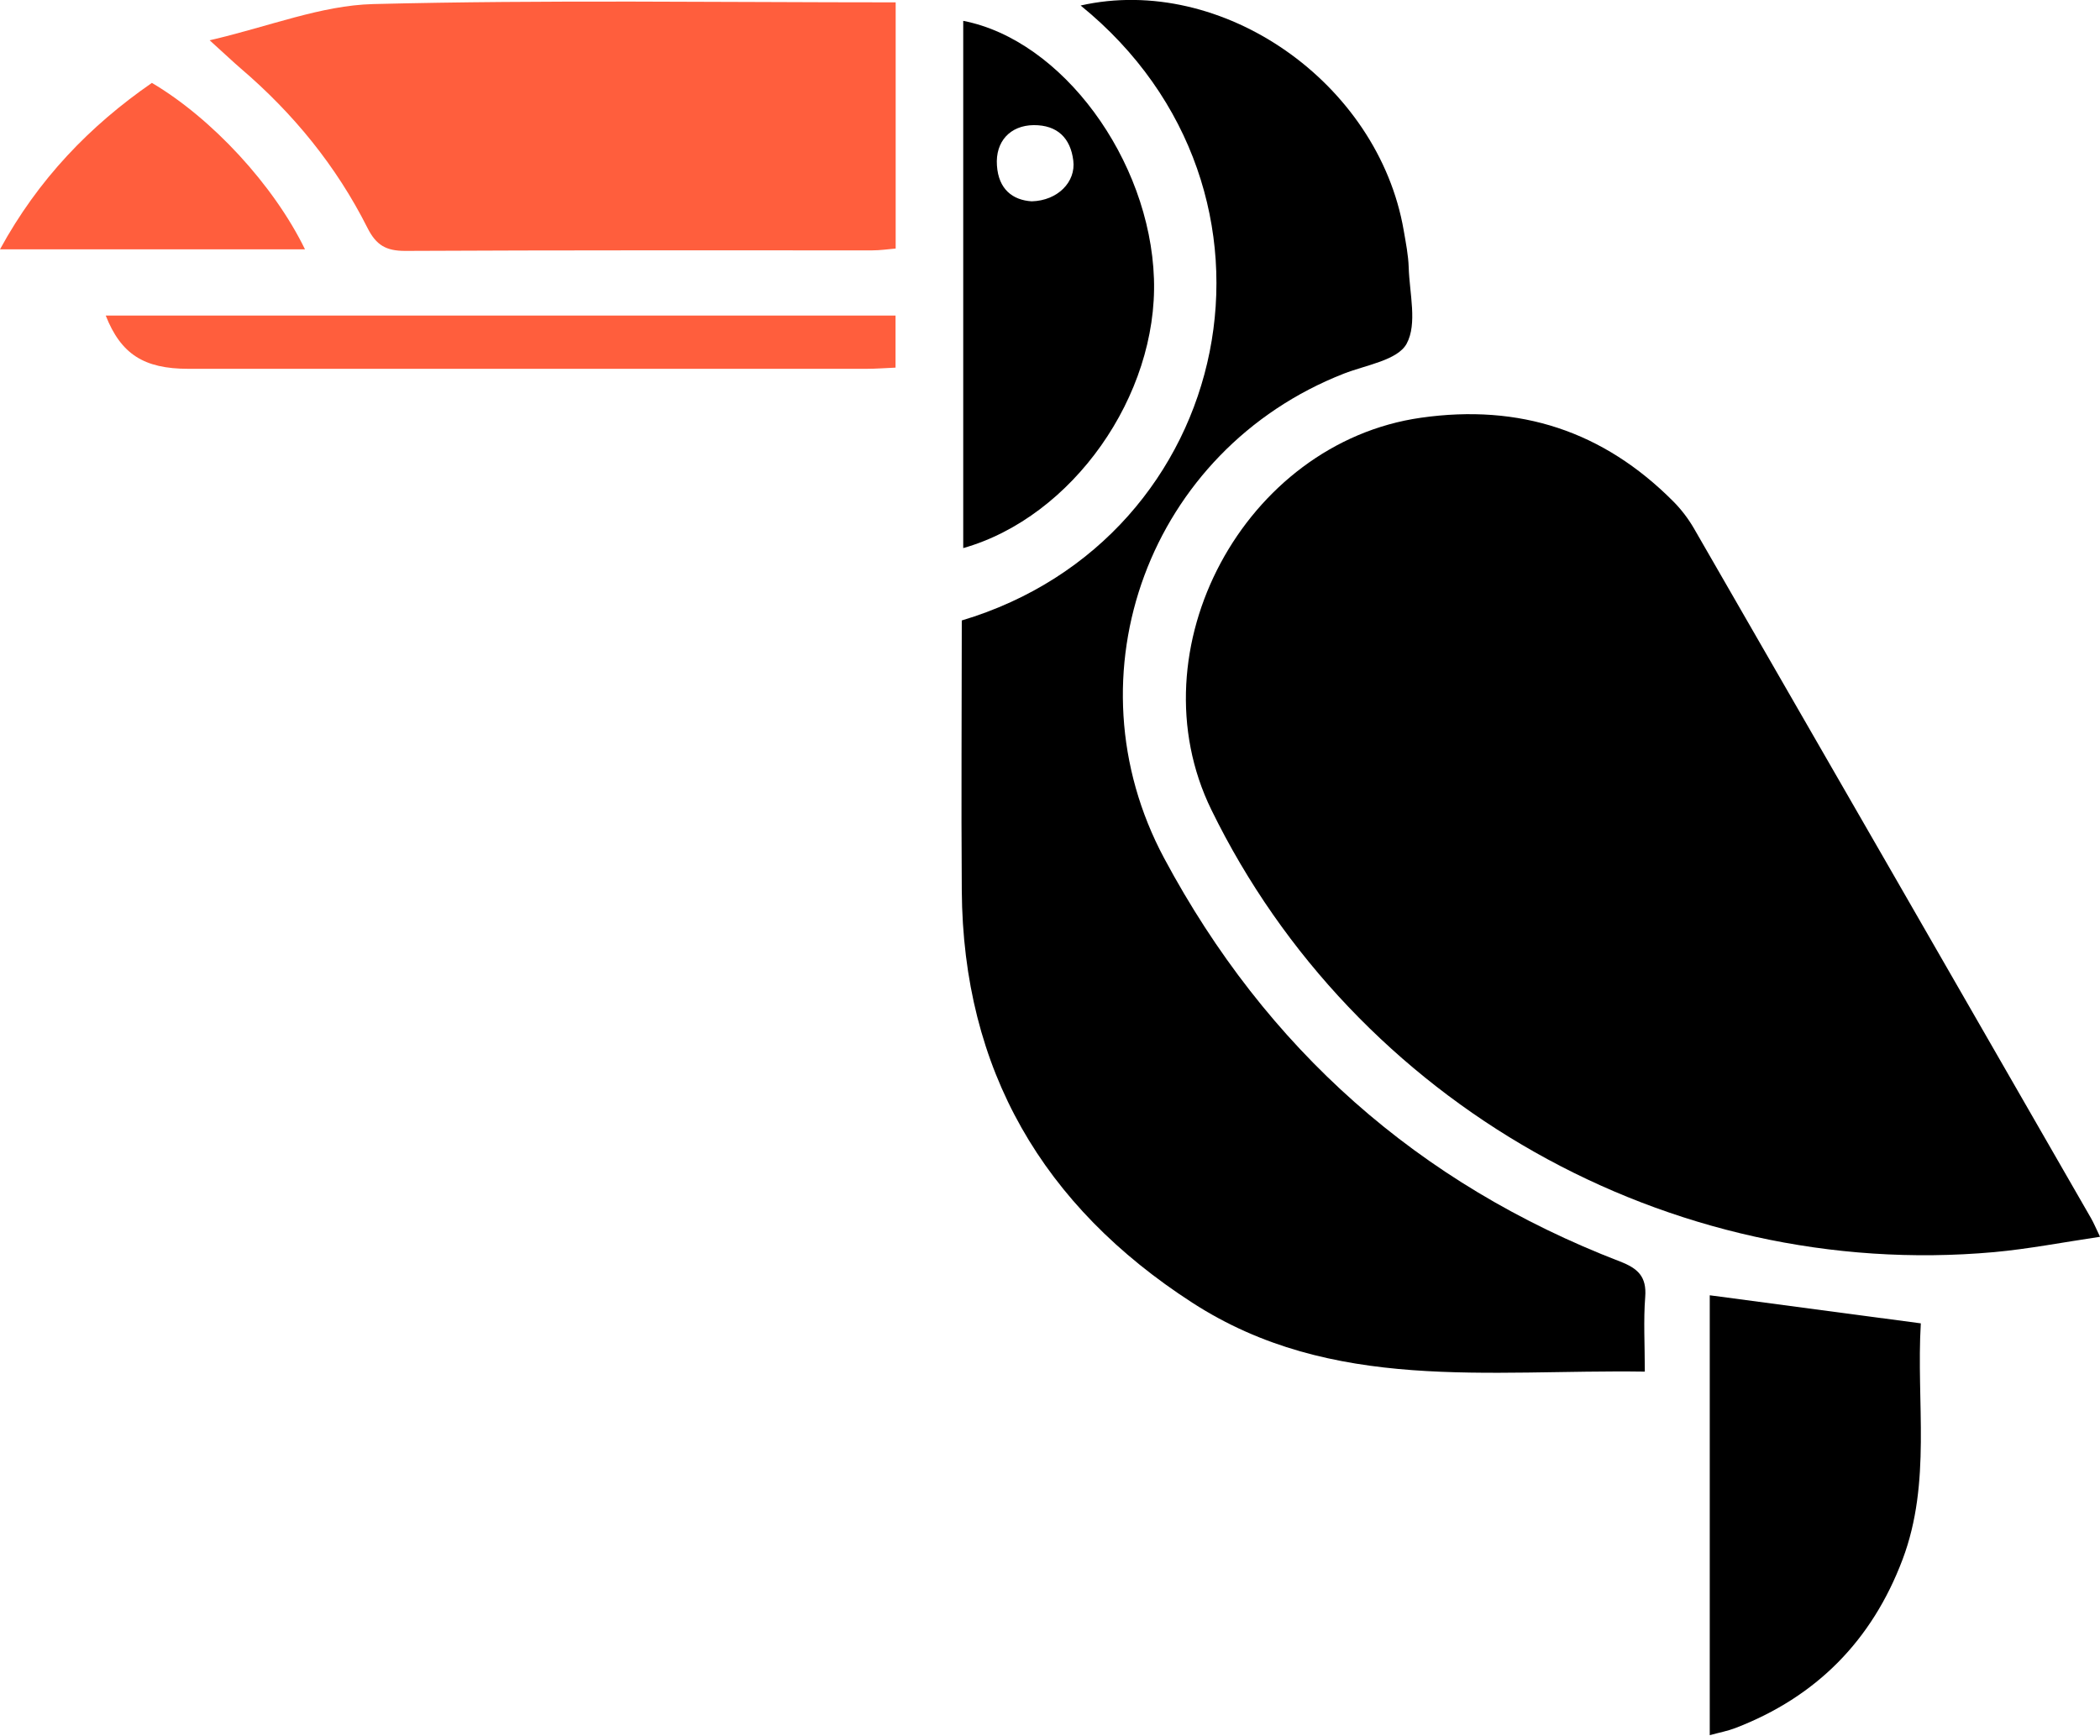
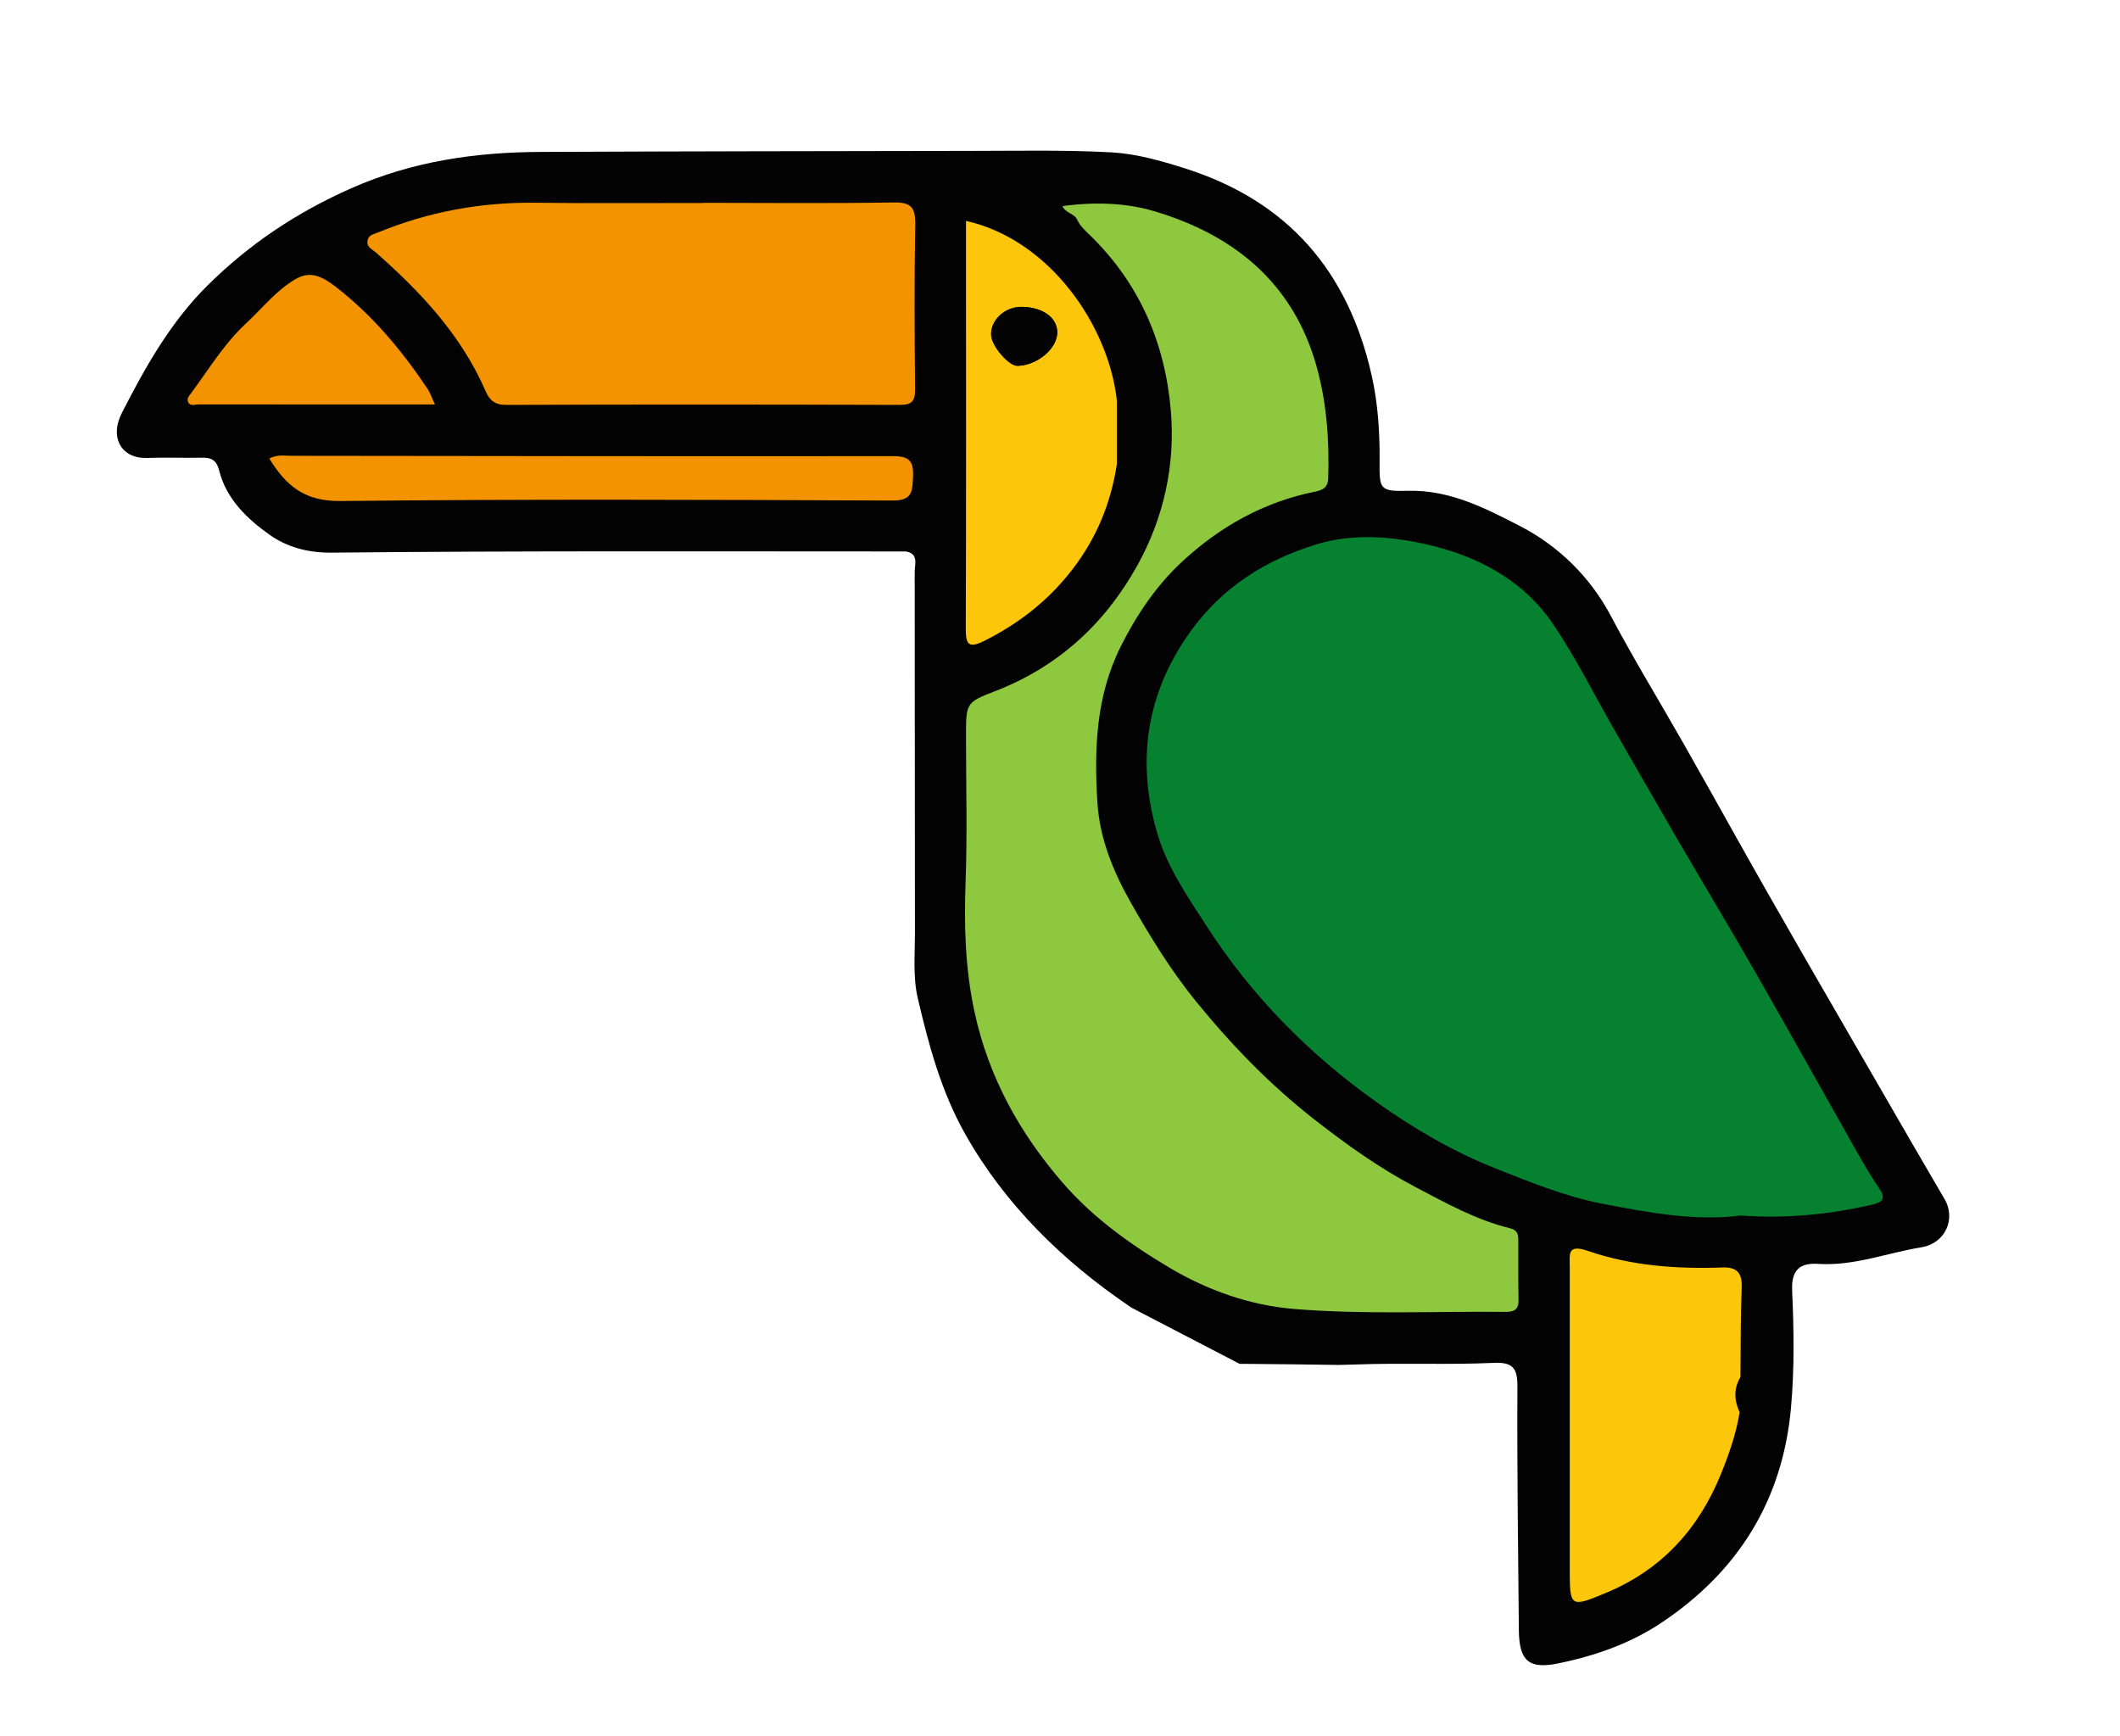
- <svg xmlns="http://www.w3.org/2000/svg" id="Layer_2" data-name="Layer 2" viewBox="0 0 160.09 132.3">
+ <svg xmlns="http://www.w3.org/2000/svg" id="Layer_2" data-name="Layer 2" viewBox="0 0 269.78 220.89">
  <defs>
    <style>
      .cls-1 {
-         fill: #ff5e3d;
+         fill: none;
+       }
+ 
+       .cls-2 {
+         clip-path: url(#clippath);
+       }
+ 
+       .cls-3 {
+         fill: #030303;
+       }
+ 
+       .cls-4 {
+         fill: #f49300;
+       }
+ 
+       .cls-5 {
+         fill: #fcc70b;
+       }
+ 
+       .cls-6 {
+         fill: #8dc83f;
+       }
+ 
+       .cls-7 {
+         fill: #068130;
      }
    </style>
+     <clipPath id="clippath">
+       <polyline class="cls-1" points="0 51 58.67 0 192.77 7.11 269.78 92.89 263.11 220.89 184.89 220.89 166.67 184.44 165.33 177.48 132.52 160.44 75.24 99.56 20.44 82.03 4.44 51.52" />
+     </clipPath>
  </defs>
  <g id="Layer_1-2" data-name="Layer 1">
-     <g>
-       <path d="m160.09,94.3c-2.83.42-5.45.93-8.09,1.17-24.77,2.22-48.7-11.32-59.65-33.72-5.98-12.22,2.52-27.99,15.98-29.9,7.53-1.07,13.89,1.02,19.22,6.37.61.61,1.15,1.32,1.58,2.06,10.11,17.53,20.19,35.07,30.28,52.61.19.33.34.69.68,1.4Z" />
-       <path d="m73.31,47.31c20.9-6.24,26.49-32.75,9.07-46.89,10.77-2.43,22.69,5.87,24.63,17.15.16.93.35,1.88.38,2.82.06,1.98.67,4.3-.16,5.82-.69,1.26-3.1,1.62-4.79,2.28-14.8,5.8-21.18,22.95-13.69,36.95,7.78,14.53,19.36,24.81,34.74,30.74,1.38.53,2.05,1.16,1.93,2.71-.14,1.8-.03,3.61-.03,5.69-11.9-.18-23.85,1.63-34.49-5.25-11.39-7.36-17.49-17.75-17.58-31.44-.05-6.88,0-13.76,0-20.59Z" />
-       <path class="cls-1" d="m15.99,3.07C20.53,2.02,24.47.41,28.45.31c13.2-.33,26.41-.13,39.83-.13v18.77c-.58.05-1.18.14-1.79.14-11.87,0-23.74-.02-35.6.04-1.46,0-2.21-.43-2.88-1.76-2.37-4.71-5.66-8.74-9.68-12.17-.58-.5-1.13-1.03-2.35-2.13Z" />
-       <path d="m130.34,98.76c5.41.72,10.63,1.41,16.09,2.14-.36,6,.83,12.11-1.39,18-2.33,6.18-6.58,10.49-12.76,12.86-.57.22-1.18.33-1.94.54v-33.53Z" />
-       <path d="m73.43,41.78V1.59c7.54,1.46,14.23,10.57,14.54,19.66.3,8.9-6.19,18.17-14.54,20.54Zm5.22-26.43c1.98-.05,3.38-1.48,3.17-3.11-.21-1.7-1.2-2.71-3.02-2.7-1.79.02-2.93,1.25-2.8,3.08.12,1.81,1.2,2.64,2.65,2.73Z" />
-       <path class="cls-1" d="m68.27,24.06v3.97c-.73.03-1.48.09-2.23.09-17.23,0-34.46,0-51.69,0-3.38,0-5.13-1.12-6.29-4.06h60.21Z" />
-       <path class="cls-1" d="m23.25,19.01H0c2.92-5.35,6.84-9.41,11.58-12.69,4.57,2.7,9.28,7.78,11.67,12.69Z" />
+     <g class="cls-2">
+       <g>
+         <path class="cls-3" d="m170.34,173.68c-15.85-.25-31.7-.18-47.55-.28-.86,8.6-4.92,16.83-11.21,22.76s-14.75,9.49-23.38,9.85c-.86.04-1.77.03-2.52-.4-1.44-.82-1.69-2.76-1.65-4.41.21-10.78,5.79-21.33,14.58-27.57-26.99-.06-53.99-.12-80.98-.18-2.23,0-5.12-.54-5.46-2.74-.21-1.34.8-2.63,2.03-3.19s2.64-.58,3.99-.58c13.1-.02,26.19-.04,39.29-.06-8.12-6.7-13.37-16.77-14.21-27.26-.08-1.06-.11-2.19.44-3.09.95-1.57,3.12-1.79,4.95-1.69,16.14.88,30.76,14.12,33.22,30.1.09.61.21,1.28.69,1.66.41.32.98.34,1.51.34,20.23,0,40.45-.02,60.68-.03-.36-.24-.72-.48-1.07-.72-8.48-5.77-15.77-12.87-20.86-21.88-3.07-5.44-4.66-11.38-6.05-17.35-.61-2.61-.35-5.45-.35-8.18-.03-15.34,0-30.69-.03-46.03,0-.96.54-2.29-1.12-2.58-.25,0-.5,0-.75,0-24.12,0-48.25-.09-72.36.15-3.06.03-5.71-.75-7.83-2.25-2.81-1.98-5.53-4.54-6.44-8.16-.35-1.38-1-1.7-2.23-1.67-2.33.04-4.66-.05-6.99.03-3.19.1-4.8-2.56-3.16-5.75,2.99-5.85,6.19-11.54,10.88-16.19,5.31-5.26,11.35-9.31,18.31-12.38,7.84-3.46,15.84-4.59,24.18-4.62,18.21-.08,36.42-.1,54.64-.13,5.99,0,11.99-.14,17.96.19,3.13.18,6.22,1.06,9.29,2.03,13.11,4.16,20.77,13.08,23.76,26.3.82,3.62,1.05,7.28,1.02,10.98-.03,3.53,0,3.85,3.56,3.75,5.35-.15,9.95,2.24,14.31,4.49,4.85,2.5,8.92,6.43,11.59,11.49,2.9,5.48,6.14,10.77,9.2,16.15,2.25,3.96,4.48,7.95,6.71,11.93,6.07,10.84,12.34,21.57,18.55,32.33,2.65,4.6,5.31,9.18,7.99,13.76,1.44,2.46.11,5.61-2.96,6.11-4.38.71-8.6,2.41-13.16,2.11-2.25-.14-3.41.71-3.29,3.4.22,4.97.3,9.99-.15,14.94-1.06,11.68-6.67,20.77-16.45,27.3-4.01,2.68-8.47,4.23-13.12,5.19-3.84.79-5.03-.33-5.06-4.31-.09-10.3-.24-20.61-.18-30.91.01-2.41-.64-3.12-3.04-3.01-5.81.26-11.63-.01-17.45.2" />
+         <path class="cls-7" d="m221.57,154.66c-5.82.76-11.83-.37-17.75-1.51-4.58-.89-9.02-2.7-13.4-4.43-5.44-2.15-10.48-5.09-15.26-8.49-8.62-6.13-15.89-13.51-21.64-22.43-2.4-3.72-4.95-7.4-6.2-11.61-2.74-9.2-1.53-17.92,4.19-25.86,4.04-5.6,9.52-9.08,16.01-11.06,4.5-1.37,9.16-1.06,13.61-.09,6.7,1.45,12.72,4.54,16.64,10.42,2.84,4.25,5.14,8.87,7.69,13.31,2.6,4.52,5.19,9.05,7.81,13.56,3.36,5.77,6.81,11.49,10.13,17.28,4.28,7.47,8.47,14.99,12.71,22.48.95,1.68,1.91,3.36,3,4.94.95,1.38.44,1.81-.95,2.13-5.37,1.23-10.8,1.78-16.61,1.37Z" />
+         <path class="cls-6" d="m135.19,26.23c4.05-.57,8.1-.42,11.64.63,10.18,3.01,17.81,9.15,20.76,19.94,1.26,4.62,1.58,9.33,1.43,14.08-.04,1.07-.55,1.45-1.68,1.68-6.48,1.3-12.09,4.44-16.88,8.88-3.3,3.05-5.82,6.78-7.85,10.84-3.15,6.31-3.38,13.05-2.96,19.83.28,4.54,2,8.78,4.24,12.72,2.47,4.35,5.1,8.63,8.25,12.52,4.51,5.56,9.47,10.68,15.15,15.12,4.08,3.19,8.27,6.18,12.84,8.58,3.86,2.03,7.71,4.18,12,5.23,1.05.26,1.08.86,1.08,1.61.02,2.49-.03,4.99.03,7.48.03,1.21-.49,1.57-1.64,1.56-8.98-.09-17.99.36-26.91-.37-5.47-.45-10.86-2.28-15.83-5.23-5.11-3.03-9.87-6.47-13.69-10.9-5.4-6.25-9.36-13.36-11.15-21.63-1.21-5.57-1.35-11.1-1.14-16.74.22-6.06.05-12.13.05-18.2,0-4.3-.07-4.47,3.54-5.85,8.07-3.08,14.06-8.55,18.2-15.95,3.41-6.1,4.92-12.87,4.32-19.84-.73-8.62-4.02-16.23-10.35-22.35-.59-.57-1.23-1.17-1.55-1.89-.39-.86-1.43-.78-1.91-1.77Z" />
+         <path class="cls-4" d="m89.54,25.81c8.06,0,16.12.09,24.18-.05,2.27-.04,2.79.69,2.75,2.84-.13,6.97-.09,13.95-.02,20.93.01,1.5-.39,1.99-1.95,1.99-16.7-.05-33.4-.06-50.1,0-1.44,0-2.1-.6-2.59-1.72-3.09-7.13-8.26-12.64-13.99-17.68-.5-.44-1.15-.66-1.06-1.43.09-.79.74-.87,1.39-1.13,6.4-2.62,13.04-3.84,19.96-3.76,7.14.09,14.29.02,21.44.03Z" />
+         <path class="cls-5" d="m221.37,179.73c-.44,2.7-1.33,5.25-2.35,7.78-2.83,7.01-7.55,12.2-14.57,15.14-4.66,1.95-4.69,1.88-4.69-3.06,0-12.8,0-25.59,0-38.39,0-1.58-.36-2.94,2.3-2.03,5.52,1.9,11.32,2.32,17.15,2.11,1.77-.06,2.5.65,2.43,2.5-.15,3.81-.12,7.63-.16,11.45-.9,1.48-.79,2.98-.1,4.49Z" />
+         <path class="cls-5" d="m142.13,59.04c-.76,4.98-2.59,9.45-5.72,13.49-3.04,3.92-6.74,6.79-11.12,9-2.09,1.05-2.4.44-2.39-1.61.06-15.86.03-31.71.03-47.57v-4.24c10.66,2.38,18.19,13.38,19.2,22.9,0,2.68,0,5.36,0,8.04Zm-12.2-19.99c-2.11,0-3.92,1.73-3.81,3.62.08,1.39,2.25,3.91,3.35,3.88,2.5-.05,5.04-2.18,5.06-4.23.02-1.92-1.9-3.28-4.61-3.27Z" />
+         <path class="cls-4" d="m34.28,58.34c1.03-.54,1.94-.34,2.81-.34,25.5.02,51,.08,76.5.04,2.09,0,2.69.58,2.6,2.63-.08,1.88-.1,3.03-2.61,3.02-23.43-.1-46.86-.19-70.29.06-4.56.05-6.91-1.97-9.02-5.41Z" />
+         <path class="cls-4" d="m55.35,51.47c-10.33,0-20.22,0-30.12-.01-.44,0-1.04.29-1.3-.33-.18-.42.12-.74.38-1.09,2.26-3.04,4.22-6.33,7.02-8.91,2.08-1.93,3.86-4.24,6.36-5.66,1.89-1.07,3.42-.21,5.04,1.03,4.68,3.62,8.38,8.07,11.65,12.93.35.52.55,1.14.97,2.04Z" />
+         <path class="cls-3" d="m129.94,39.05c2.7-.01,4.62,1.35,4.61,3.27-.02,2.05-2.56,4.18-5.06,4.23-1.1.02-3.27-2.49-3.35-3.88-.11-1.89,1.7-3.61,3.81-3.62Z" />
+       </g>
    </g>
  </g>
</svg>
